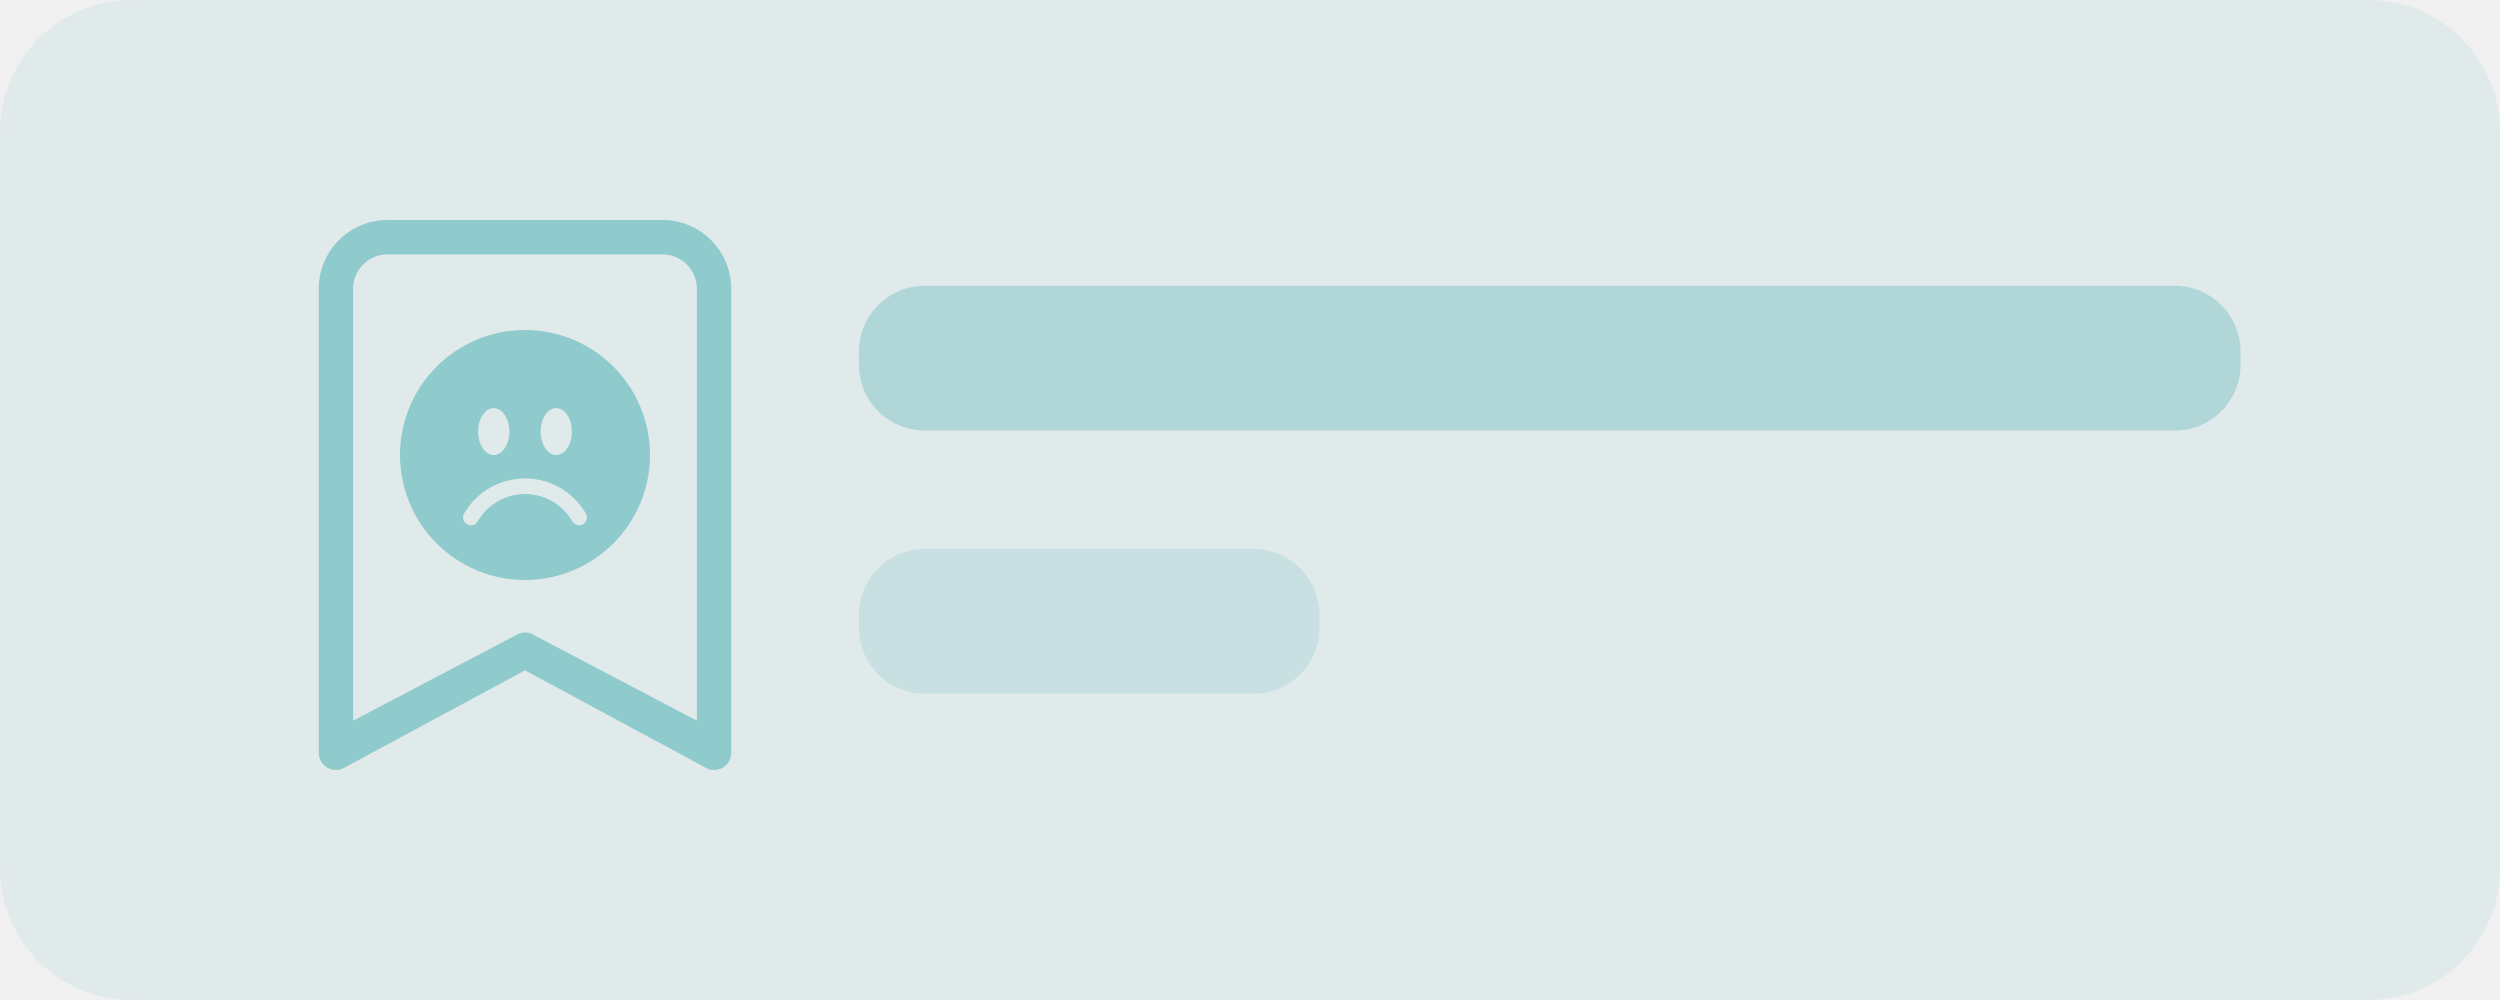
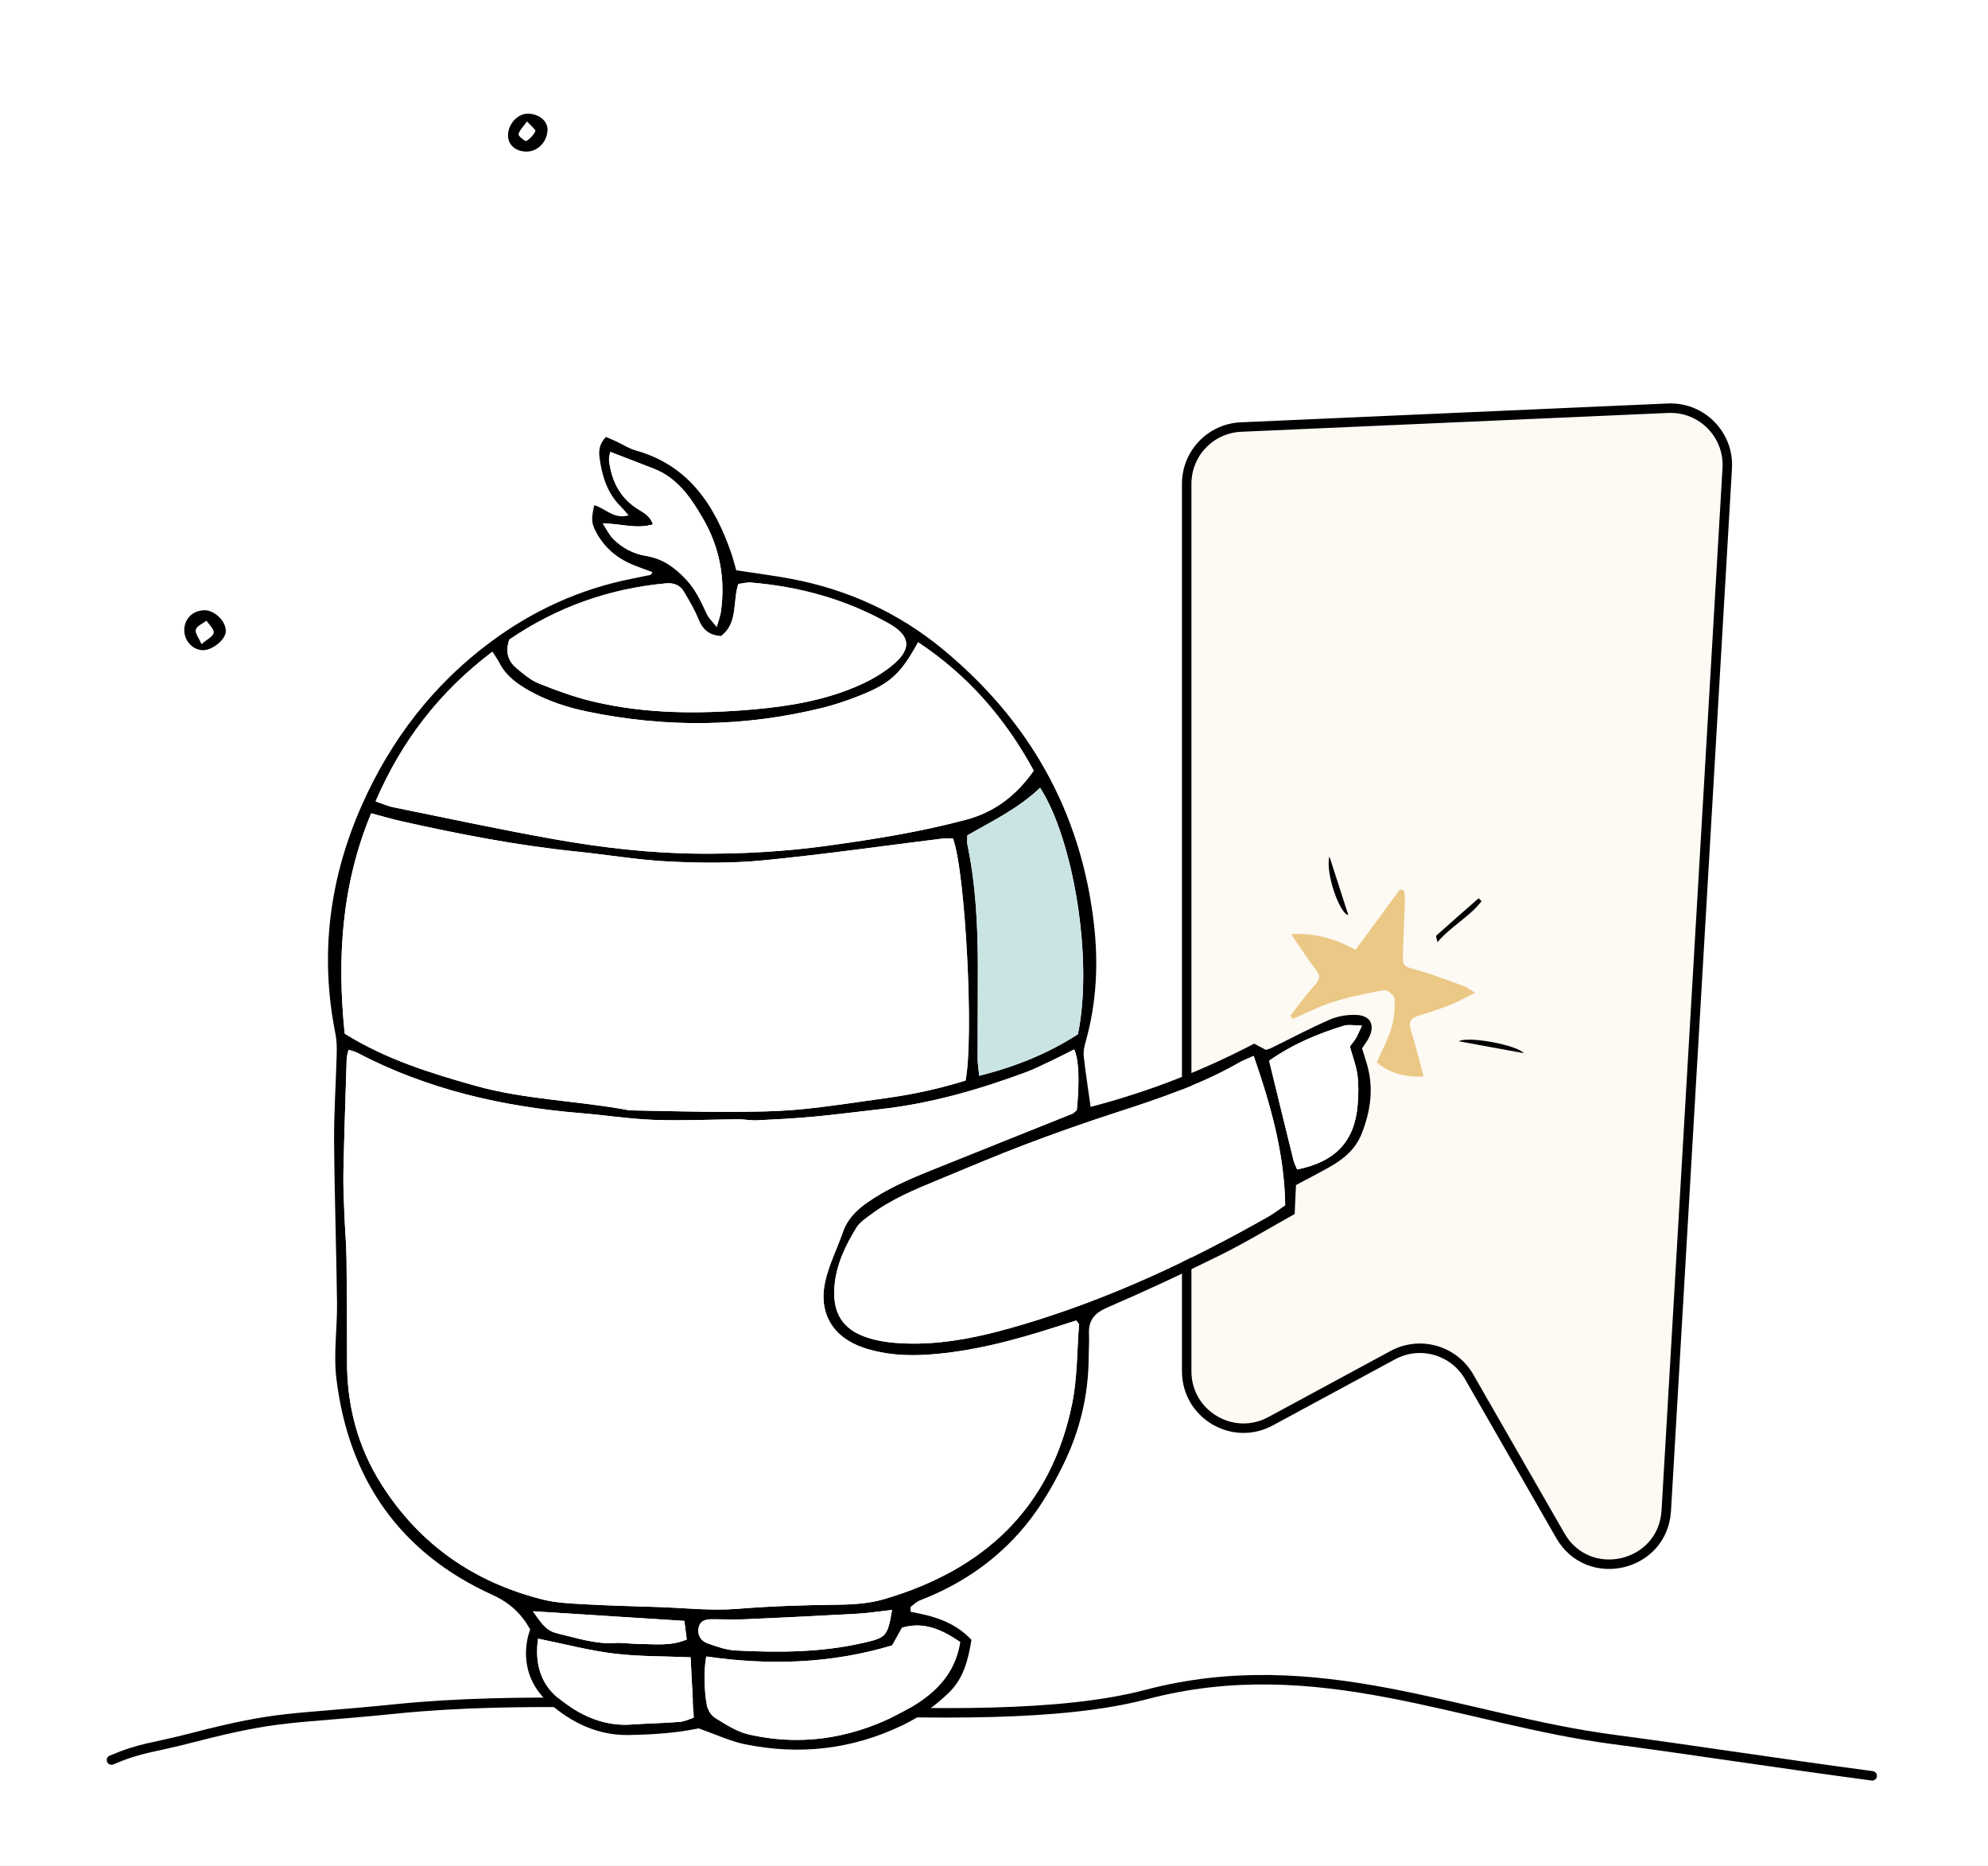
- <svg xmlns="http://www.w3.org/2000/svg" viewBox="0 0 250 100" fill="none">
-   <rect width="250" height="100" rx="13.158" fill="#3EAAAF" fill-opacity="0.08" />
-   <rect opacity="0.6" x="85.895" y="28.579" width="138.158" height="14.474" rx="6.579" fill="#3EAAAF" fill-opacity="0.5" />
-   <rect opacity="0.3" x="85.895" y="54.895" width="46.053" height="14.474" rx="6.579" fill="#3EAAAF" fill-opacity="0.5" />
-   <g clip-path="url(#clip0_2_27)">
-     <path d="M52.5 58C55.815 58 58.995 56.683 61.339 54.339C63.683 51.995 65 48.815 65 45.5C65 42.185 63.683 39.005 61.339 36.661C58.995 34.317 55.815 33 52.5 33C49.185 33 46.005 34.317 43.661 36.661C41.317 39.005 40 42.185 40 45.5C40 48.815 41.317 51.995 43.661 54.339C46.005 56.683 49.185 58 52.5 58V58ZM50.938 43.156C50.938 44.45 50.237 45.5 49.375 45.5C48.513 45.5 47.812 44.45 47.812 43.156C47.812 41.862 48.513 40.812 49.375 40.812C50.237 40.812 50.938 41.862 50.938 43.156ZM46.695 52.427C46.516 52.323 46.385 52.152 46.331 51.952C46.278 51.752 46.306 51.539 46.409 51.359C47.026 50.29 47.914 49.402 48.983 48.785C50.053 48.168 51.266 47.843 52.5 47.844C53.734 47.843 54.947 48.168 56.016 48.785C57.086 49.403 57.973 50.29 58.591 51.359C58.693 51.539 58.719 51.751 58.665 51.95C58.611 52.149 58.481 52.319 58.302 52.422C58.123 52.525 57.911 52.553 57.712 52.501C57.512 52.448 57.342 52.319 57.237 52.141C56.758 51.309 56.067 50.618 55.235 50.138C54.404 49.658 53.46 49.406 52.5 49.406C51.54 49.406 50.596 49.658 49.765 50.138C48.933 50.618 48.242 51.309 47.763 52.141C47.659 52.32 47.488 52.451 47.288 52.505C47.088 52.558 46.875 52.53 46.695 52.427ZM55.625 45.5C54.763 45.5 54.062 44.45 54.062 43.156C54.062 41.862 54.763 40.812 55.625 40.812C56.487 40.812 57.188 41.862 57.188 43.156C57.188 44.45 56.487 45.5 55.625 45.5Z" fill="#3EAAAF" fill-opacity="0.5" />
-   </g>
-   <path d="M31.875 28.875C31.875 27.052 32.599 25.303 33.889 24.014C35.178 22.724 36.927 22 38.75 22H66.25C68.073 22 69.822 22.724 71.111 24.014C72.401 25.303 73.125 27.052 73.125 28.875V75.281C73.125 75.592 73.04 75.897 72.88 76.164C72.721 76.43 72.492 76.649 72.218 76.796C71.943 76.942 71.635 77.012 71.324 76.997C71.014 76.982 70.713 76.883 70.454 76.711L52.5 67.035L34.546 76.711C34.287 76.883 33.986 76.982 33.676 76.997C33.365 77.012 33.057 76.942 32.782 76.796C32.508 76.649 32.279 76.43 32.12 76.164C31.96 75.897 31.875 75.592 31.875 75.281V28.875ZM38.75 25.438C37.838 25.438 36.964 25.8 36.319 26.444C35.675 27.089 35.312 27.963 35.312 28.875V72.071L51.548 63.539C51.83 63.351 52.161 63.251 52.5 63.251C52.839 63.251 53.17 63.351 53.452 63.539L69.688 72.071V28.875C69.688 27.963 69.325 27.089 68.681 26.444C68.036 25.8 67.162 25.438 66.25 25.438H38.75Z" fill="#3EAAAF" fill-opacity="0.5" />
-   <defs>
-     <clipPath id="clip0_2_27">
-       <rect width="25" height="25" fill="white" transform="translate(40 33)" />
-     </clipPath>
-   </defs>
+ <svg xmlns="http://www.w3.org/2000/svg" viewBox="0 0 210 197" fill="none">
+   <rect width="210" height="197" fill="white" />
+   <path d="M125.355 144.82V51.093C125.355 47.882 127.883 45.24 131.09 45.099L176.201 43.11C179.754 42.953 182.663 45.904 182.455 49.454L176.014 159.538C175.666 165.49 167.789 167.346 164.821 162.175L155.192 145.401C153.572 142.579 149.997 141.563 147.135 143.11L134.208 150.098C130.21 152.259 125.355 149.364 125.355 144.82Z" fill="#FDF9F3" stroke="black" stroke-linecap="round" />
+   <path d="M11.773 185.874C15.026 184.5 15.945 184.649 20.303 183.518C29.612 181.102 30.51 181.623 41.859 180.47C67.267 177.889 103.054 183.704 121.082 178.953C139.11 174.202 154.41 181.603 170.471 183.704C178.025 184.693 186.937 186.093 197.768 187.542" stroke="black" stroke-linecap="round" />
+   <path d="M155.814 104.849C154.768 105.367 154.018 105.803 153.22 106.117C152.092 106.558 150.932 106.923 149.776 107.295C148.996 107.545 148.766 107.942 149.024 108.753C149.528 110.337 149.91 111.957 150.378 113.689C148.305 113.777 146.693 113.274 145.43 112.195C145.994 110.909 146.63 109.755 146.996 108.527C147.289 107.546 147.353 106.469 147.308 105.442C147.293 105.119 146.533 104.513 146.214 104.569C144.386 104.887 142.556 105.269 140.79 105.821C139.338 106.275 137.977 106.995 136.576 107.597C136.484 107.49 136.392 107.383 136.298 107.277C137.008 106.37 137.674 105.429 138.436 104.563C139.628 103.209 139.634 103.245 138.544 101.783C137.822 100.815 137.17 99.802 136.376 98.647C139.102 98.491 141.281 99.271 143.196 100.305C144.817 98.102 146.36 96.005 147.901 93.909C148.04 93.958 148.177 94.007 148.314 94.057C148.349 94.417 148.422 94.778 148.412 95.135C148.353 96.917 148.264 98.697 148.201 100.478C148.145 102.097 148.178 102.018 149.758 102.465C151.418 102.934 153.029 103.565 154.653 104.149C154.95 104.255 155.205 104.475 155.814 104.849Z" fill="#EBC885" />
+   <path d="M140.433 90.443C141.155 92.683 141.79 94.658 142.425 96.632C141.525 96.532 139.969 92.156 140.433 90.443Z" fill="black" />
+   <path d="M154.099 109.964C155.128 109.397 160.3 110.38 160.951 111.221C158.631 110.796 156.511 110.406 154.099 109.964Z" fill="black" />
+   <path d="M156.5 95.179C155.239 96.813 153.305 97.795 151.844 99.5C151.775 99.141 151.648 98.872 151.72 98.808C153.199 97.479 154.701 96.172 156.199 94.861C156.3 94.967 156.4 95.073 156.5 95.179Z" fill="black" />
+   <path d="M56.3 170.162C57.433 171.807 57.819 172.262 59.05 172.547C60.984 172.995 62.889 173.644 64.933 173.513C65.812 173.457 66.703 173.615 67.589 173.618C69.196 173.623 70.831 173.862 72.544 173.146C72.462 172.505 72.383 171.886 72.292 171.18C66.849 170.834 61.581 170.498 56.3 170.162ZM94.23 170.022C92.954 170.163 91.732 170.355 90.504 170.424C86.526 170.647 82.545 170.839 78.564 171.014C77.46 171.061 76.351 171.001 75.244 171.006C74.635 171.008 74.04 171.082 73.825 171.795C73.611 172.507 73.934 173.26 74.749 173.552C75.711 173.897 76.723 174.251 77.729 174.303C82.231 174.533 86.724 174.521 91.163 173.507C93.591 172.952 93.753 172.852 94.23 170.022ZM64.456 47.721C64.404 48.088 64.302 48.371 64.335 48.636C64.596 50.707 65.406 52.451 67.215 53.66C67.844 54.082 68.653 54.401 68.974 55.378C67.214 55.898 65.579 55.293 63.664 55.271C64.126 55.968 64.37 56.507 64.763 56.9C65.724 57.86 66.89 58.489 68.25 58.708C70.017 58.993 71.338 59.958 72.536 61.259C73.521 62.33 74.076 63.587 74.674 64.856C74.866 65.261 75.224 65.586 75.708 66.208C75.924 65.449 76.086 65.048 76.147 64.634C76.654 61.14 76.018 57.804 74.274 54.79C73.026 52.633 71.602 50.491 69.09 49.507C67.586 48.917 66.074 48.344 64.456 47.721ZM134.062 112.02C134.923 115.549 135.773 119.045 136.637 122.537C136.721 122.878 136.897 123.195 137.024 123.506C141.098 122.687 143.124 120.503 143.42 116.616C143.499 115.589 143.529 114.536 143.391 113.521C143.255 112.517 142.877 111.545 142.592 110.516C142.818 110.209 143.061 109.931 143.244 109.618C143.445 109.275 143.592 108.899 143.871 108.306C143.042 108.306 142.437 108.17 141.924 108.33C139.17 109.182 136.525 110.288 134.062 112.02ZM56.841 173.057C56.468 175.558 57.074 177.805 58.955 179.32C61.157 181.096 63.709 182.343 66.72 182.124C68.419 182.001 70.125 181.98 71.823 181.84C72.365 181.796 72.888 181.519 73.281 181.393C73.161 179.1 73.055 177.057 72.949 175.025C70.149 174.904 67.49 174.951 64.875 174.633C62.248 174.312 59.665 173.628 56.841 173.057ZM94.245 173.765C87.746 175.714 81.245 175.897 74.6 174.938C74.297 176.761 74.421 178.381 74.634 179.977C74.704 180.501 75.102 181.148 75.546 181.423C76.663 182.115 77.835 182.883 79.088 183.169C84.977 184.511 90.57 183.472 95.795 180.552C98.559 179.007 100.866 176.973 101.429 173.412C99.589 172.165 97.682 171.203 95.285 171.896C94.91 172.568 94.556 173.205 94.245 173.765ZM109.869 83.194C107.548 85.41 104.796 86.715 102.183 88.221C102.183 88.608 102.133 88.91 102.191 89.189C103.073 93.422 103.287 97.713 103.296 102.02C103.302 105.283 103.269 108.548 103.273 111.811C103.274 112.372 103.374 112.933 103.438 113.612C107.3 112.642 110.758 111.238 113.867 109.22C115.511 101.252 113.348 88.547 109.869 83.194ZM53.801 67.543C53.33 68.924 53.719 69.859 54.571 70.574C55.303 71.188 56.072 71.842 56.94 72.189C58.79 72.927 60.681 73.617 62.615 74.078C68.228 75.417 73.942 75.419 79.643 74.915C83.483 74.576 87.302 73.927 90.858 72.326C92.124 71.756 93.377 71.025 94.423 70.122C96.344 68.462 96.122 67.104 93.904 65.853C89.373 63.299 84.481 61.947 79.318 61.522C78.9 61.488 78.469 61.611 77.989 61.667C77.382 63.551 77.986 65.806 76.171 67.178C74.91 67.104 74.225 66.499 73.784 65.414C73.369 64.394 72.806 63.427 72.238 62.479C71.828 61.795 71.182 61.529 70.342 61.607C64.313 62.166 58.801 64.13 53.801 67.543ZM132.433 111.51C131.691 111.848 131.275 111.998 130.897 112.215C126.82 114.556 122.398 116.032 117.953 117.476C114.715 118.528 111.499 119.657 108.315 120.863C105.199 122.044 102.134 123.36 99.052 124.629C96.583 125.644 94.119 126.675 91.963 128.291C91.434 128.686 90.828 129.077 90.493 129.617C89.317 131.514 88.35 133.513 88.153 135.795C87.91 138.608 88.967 140.399 91.621 141.261C92.799 141.643 94.079 141.811 95.324 141.869C99.753 142.075 104.018 141.085 108.215 139.827C117.274 137.111 125.789 133.137 133.995 128.471C134.564 128.147 135.086 127.739 135.76 127.282C135.682 121.861 134.253 116.781 132.433 111.51ZM39.673 84.632C40.421 84.885 40.951 85.13 41.507 85.243C47.164 86.389 52.81 87.606 58.491 88.616C63.596 89.525 68.744 90.119 73.949 90.154C78.476 90.185 82.975 89.925 87.46 89.308C92.376 88.63 97.275 87.844 102.073 86.562C105.026 85.773 107.355 84.029 109.196 81.388C106.188 75.847 102.219 71.292 96.981 67.828C95.047 71.371 93.893 72.352 89.903 73.809C88.93 74.164 87.94 74.489 86.936 74.739C78.675 76.788 70.369 76.881 62.049 75.151C59.873 74.699 57.751 74.007 55.803 72.889C54.571 72.181 53.439 71.359 52.765 70.045C52.577 69.677 52.329 69.341 52.009 68.829C46.436 73.048 42.436 78.223 39.673 84.632ZM101.996 114.114C102.891 109.478 101.973 92.061 100.667 88.55C100.325 88.55 99.956 88.511 99.598 88.556C93.276 89.334 86.968 90.242 80.63 90.859C77.328 91.18 73.969 91.146 70.65 90.983C67.401 90.823 64.174 90.265 60.933 89.934C54.664 89.292 48.493 88.098 42.354 86.717C41.356 86.493 40.373 86.199 39.208 85.891C36.055 93.479 35.599 101.259 36.411 109.164C40.796 111.881 45.45 113.325 50.163 114.65C55.477 116.143 61.004 116.234 66.389 117.242C66.605 117.282 66.833 117.268 67.055 117.272C70.316 117.327 73.577 117.427 76.837 117.42C79.356 117.415 81.885 117.399 84.39 117.17C87.485 116.886 90.559 116.382 93.64 115.962C96.501 115.573 99.307 114.95 101.996 114.114ZM113.75 117.239C114.05 114.149 113.965 111.907 113.468 110.827C112.813 111.156 112.169 111.499 111.51 111.809C110.438 112.312 109.382 112.863 108.273 113.272C103.327 115.1 98.28 116.55 93.017 117.135C90.661 117.397 88.312 117.711 85.954 117.93C83.965 118.115 81.968 118.218 79.973 118.313C79.313 118.345 78.648 118.203 77.985 118.207C75.028 118.226 72.066 118.376 69.114 118.269C66.531 118.176 63.959 117.769 61.378 117.559C53.103 116.881 45.141 115.063 37.732 111.179C37.485 111.05 37.201 110.992 36.82 110.863C36.735 111.246 36.632 111.512 36.624 111.781C36.497 115.78 36.363 119.781 36.278 123.781C36.246 125.262 36.322 126.745 36.378 128.227C36.438 129.781 36.581 131.333 36.603 132.888C36.651 136.52 36.67 140.154 36.66 143.788C36.648 148.427 37.774 152.753 40.245 156.681C44.27 163.076 50.047 167.091 57.335 168.922C58.752 169.278 60.256 169.337 61.725 169.42C64.314 169.565 66.909 169.631 69.501 169.713C72.306 169.803 75.093 170.133 77.92 169.903C81.463 169.615 85.025 169.506 88.581 169.467C90.23 169.449 91.841 169.333 93.411 168.874C103.936 165.787 110.99 159.276 113.246 148.279C113.807 145.545 113.763 142.688 113.981 139.887C113.989 139.78 113.825 139.66 113.676 139.457C113.013 139.669 112.314 139.889 111.616 140.113C107.162 141.54 102.663 142.758 97.965 143.064C95.65 143.215 93.359 143.063 91.16 142.31C87.97 141.216 86.434 138.655 87.169 135.342C87.563 133.556 88.426 131.878 89.03 130.135C89.488 128.808 90.378 127.875 91.492 127.081C93.626 125.562 96.01 124.543 98.417 123.573C103.362 121.579 108.318 119.61 113.267 117.624C113.398 117.571 113.498 117.444 113.75 117.239ZM68.93 60.421C68.222 60.158 67.544 59.925 66.882 59.654C65.181 58.957 63.842 57.833 62.974 56.198C62.46 55.229 62.447 54.828 62.773 53.356C63.942 53.677 64.849 54.879 66.4 54.426C66.097 54.081 65.863 53.776 65.592 53.51C64.137 52.08 63.587 50.251 63.329 48.311C63.229 47.567 63.333 46.83 64.006 46.147C64.352 46.296 64.738 46.45 65.114 46.626C65.784 46.938 66.419 47.369 67.121 47.564C72.735 49.124 75.487 53.325 77.255 58.45C77.447 59.005 77.585 59.577 77.773 60.228C79.691 60.523 81.589 60.764 83.467 61.111C89.488 62.225 94.918 64.699 99.629 68.596C108.707 76.107 114.153 85.662 115.542 97.446C116.043 101.695 115.847 105.88 114.683 110.01C114.543 110.503 114.424 111.043 114.479 111.542C114.672 113.287 114.945 115.023 115.207 116.898C121.324 115.303 127.024 113.077 132.482 110.218C132.934 110.46 133.315 110.662 133.72 110.879C133.912 110.812 134.127 110.759 134.322 110.664C136.383 109.656 138.408 108.571 140.511 107.662C141.361 107.295 142.385 107.14 143.315 107.187C144.758 107.261 145.245 108.22 144.644 109.508C144.458 109.906 144.175 110.259 143.88 110.72C144.041 111.235 144.219 111.791 144.385 112.349C145.138 114.882 144.788 117.337 143.833 119.74C143.198 121.339 141.963 122.388 140.516 123.208C139.359 123.863 138.173 124.469 136.9 125.15C136.856 126.116 136.813 127.064 136.759 128.211C134.189 129.641 131.592 131.218 128.879 132.562C124.962 134.502 120.993 136.345 116.981 138.078C115.614 138.669 114.963 139.429 115.034 140.888C115.073 141.701 115.004 142.519 115 143.335C114.982 147.325 114.084 151.073 112.316 154.683C111.033 157.303 109.557 159.757 107.626 161.914C104.756 165.117 101.251 167.431 97.239 168.984C96.861 169.13 96.532 169.424 96.212 169.688C96.141 169.747 96.202 169.966 96.202 170.224C98.521 170.641 100.798 171.241 102.617 173.181C102.287 175.207 101.814 177.221 100.259 178.733C98.824 180.127 97.214 181.295 95.378 182.18C90.032 184.757 84.459 185.383 78.692 184.206C77.118 183.884 75.624 183.169 73.788 182.527C71.585 183.008 69.011 183.188 66.415 183.231C63.092 183.287 60.3 181.887 57.948 179.805C56.06 178.132 55.198 175.791 55.702 173.153C55.771 172.794 55.894 172.447 56 172.067C55.063 170.401 53.851 169.263 52.029 168.436C42.225 163.99 36.83 156.195 35.535 145.601C35.215 142.977 35.635 140.269 35.602 137.602C35.53 131.894 35.331 126.187 35.292 120.48C35.271 117.443 35.487 114.404 35.567 111.365C35.586 110.631 35.574 109.875 35.431 109.159C33.755 100.809 34.793 92.763 38.226 85.028C41.291 78.123 45.773 72.284 51.87 67.765C56.341 64.452 61.3 62.193 66.775 61.11C67.428 60.982 68.08 60.849 68.731 60.711C68.772 60.702 68.796 60.621 68.93 60.421Z" fill="black" />
+   <path d="M113.75 117.239C113.497 117.444 113.398 117.572 113.266 117.624C108.318 119.609 103.362 121.579 98.417 123.573C96.01 124.543 93.626 125.561 91.492 127.081C90.377 127.875 89.488 128.808 89.029 130.135C88.426 131.877 87.563 133.556 87.168 135.342C86.435 138.655 87.97 141.216 91.16 142.31C93.359 143.063 95.65 143.215 97.965 143.064C102.663 142.758 107.162 141.54 111.617 140.113C112.314 139.889 113.013 139.669 113.676 139.457C113.825 139.66 113.989 139.78 113.981 139.887C113.763 142.688 113.807 145.545 113.246 148.279C110.99 159.276 103.936 165.787 93.411 168.874C91.841 169.334 90.23 169.449 88.581 169.467C85.025 169.506 81.463 169.615 77.92 169.903C75.093 170.132 72.306 169.803 69.501 169.714C66.909 169.631 64.314 169.565 61.725 169.42C60.256 169.337 58.752 169.278 57.336 168.922C50.048 167.092 44.27 163.076 40.246 156.681C37.775 152.753 36.648 148.427 36.66 143.788C36.67 140.154 36.651 136.52 36.602 132.887C36.581 131.334 36.438 129.78 36.379 128.227C36.322 126.745 36.246 125.262 36.277 123.781C36.362 119.78 36.497 115.78 36.624 111.781C36.633 111.512 36.735 111.246 36.82 110.863C37.201 110.992 37.485 111.05 37.732 111.179C45.141 115.063 53.103 116.881 61.378 117.559C63.959 117.769 66.531 118.176 69.114 118.27C72.066 118.377 75.028 118.226 77.985 118.207C78.648 118.203 79.313 118.345 79.973 118.313C81.968 118.218 83.965 118.115 85.953 117.93C88.312 117.711 90.661 117.397 93.017 117.136C98.281 116.55 103.326 115.1 108.273 113.272C109.381 112.863 110.438 112.312 111.51 111.808C112.169 111.499 112.813 111.156 113.468 110.827C113.965 111.907 114.05 114.149 113.75 117.239Z" fill="white" />
+   <path d="M101.996 114.114C99.307 114.95 96.501 115.573 93.641 115.962C90.559 116.381 87.484 116.886 84.39 117.169C81.885 117.4 79.356 117.416 76.838 117.421C73.577 117.426 70.316 117.327 67.055 117.272C66.833 117.268 66.606 117.282 66.389 117.242C61.004 116.235 55.477 116.143 50.163 114.65C45.45 113.325 40.795 111.882 36.412 109.164C35.6 101.259 36.055 93.48 39.208 85.891C40.373 86.199 41.355 86.492 42.353 86.717C48.493 88.097 54.663 89.292 60.932 89.933C64.174 90.266 67.401 90.823 70.65 90.983C73.969 91.147 77.328 91.179 80.63 90.859C86.967 90.243 93.276 89.334 99.598 88.555C99.956 88.511 100.325 88.55 100.667 88.55C101.973 92.061 102.891 109.479 101.996 114.114Z" fill="white" />
+   <path d="M39.673 84.632C42.436 78.223 46.435 73.047 52.008 68.83C52.329 69.341 52.576 69.678 52.764 70.044C53.439 71.36 54.57 72.181 55.803 72.889C57.751 74.007 59.871 74.699 62.048 75.151C70.368 76.881 78.674 76.788 86.936 74.738C87.94 74.489 88.93 74.164 89.902 73.809C93.893 72.352 95.047 71.37 96.98 67.827C102.218 71.292 106.187 75.847 109.195 81.388C107.355 84.028 105.025 85.773 102.072 86.562C97.274 87.844 92.376 88.63 87.459 89.308C82.975 89.926 78.475 90.184 73.948 90.154C68.744 90.119 63.595 89.525 58.491 88.617C52.809 87.605 47.164 86.389 41.507 85.243C40.95 85.13 40.421 84.886 39.673 84.632Z" fill="white" />
+   <path d="M132.432 111.51C134.253 116.781 135.682 121.861 135.759 127.281C135.085 127.739 134.564 128.147 133.994 128.472C125.789 133.137 117.274 137.111 108.215 139.827C104.017 141.085 99.752 142.075 95.323 141.869C94.08 141.811 92.799 141.643 91.621 141.261C88.967 140.399 87.91 138.608 88.152 135.795C88.349 133.513 89.316 131.514 90.493 129.617C90.827 129.077 91.434 128.686 91.963 128.291C94.12 126.675 96.583 125.644 99.051 124.629C102.134 123.36 105.199 122.044 108.315 120.863C111.498 119.657 114.715 118.528 117.953 117.476C122.397 116.032 126.82 114.556 130.898 112.215C131.275 111.998 131.69 111.848 132.432 111.51Z" fill="white" />
+   <path d="M53.801 67.543C58.8 64.13 64.312 62.166 70.341 61.608C71.181 61.53 71.828 61.794 72.238 62.479C72.805 63.427 73.369 64.394 73.783 65.414C74.225 66.499 74.91 67.104 76.17 67.179C77.985 65.807 77.381 63.551 77.989 61.667C78.468 61.611 78.899 61.488 79.317 61.522C84.48 61.947 89.373 63.3 93.904 65.854C96.121 67.104 96.344 68.463 94.422 70.122C93.376 71.025 92.124 71.755 90.857 72.326C87.302 73.928 83.482 74.576 79.642 74.915C73.941 75.418 68.227 75.417 62.615 74.078C60.681 73.617 58.79 72.927 56.94 72.188C56.071 71.842 55.302 71.187 54.571 70.574C53.718 69.859 53.331 68.924 53.801 67.543Z" fill="white" />
+   <path d="M109.869 83.194C113.348 88.546 115.511 101.252 113.867 109.22C110.758 111.238 107.299 112.641 103.438 113.612C103.373 112.933 103.274 112.371 103.273 111.811C103.269 108.547 103.302 105.284 103.296 102.02C103.287 97.713 103.073 93.423 102.191 89.189C102.132 88.91 102.183 88.609 102.183 88.221C104.796 86.715 107.548 85.409 109.869 83.194Z" fill="#CAE4E4" />
+   <path d="M94.245 173.765C94.556 173.206 94.91 172.569 95.285 171.895C97.682 171.204 99.589 172.164 101.428 173.412C100.866 176.973 98.559 179.007 95.795 180.552C90.57 183.473 84.976 184.512 79.087 183.169C77.835 182.883 76.663 182.116 75.546 181.423C75.102 181.148 74.704 180.501 74.633 179.977C74.421 178.38 74.297 176.761 74.6 174.937C81.244 175.896 87.746 175.714 94.245 173.765Z" fill="white" />
+   <path d="M56.84 173.057C59.665 173.627 62.248 174.312 64.874 174.633C67.489 174.952 70.148 174.904 72.949 175.024C73.054 177.057 73.161 179.1 73.28 181.392C72.887 181.519 72.364 181.796 71.822 181.841C70.126 181.98 68.418 182.001 66.72 182.124C63.709 182.343 61.157 181.096 58.954 179.32C57.075 177.805 56.467 175.558 56.84 173.057Z" fill="white" />
+   <path d="M134.062 112.02C136.525 110.288 139.17 109.182 141.924 108.33C142.437 108.17 143.042 108.306 143.871 108.306C143.592 108.899 143.445 109.275 143.244 109.618C143.061 109.931 142.818 110.209 142.592 110.516C142.876 111.545 143.254 112.517 143.391 113.521C143.528 114.536 143.498 115.589 143.42 116.616C143.124 120.503 141.098 122.687 137.023 123.506C136.897 123.195 136.721 122.878 136.637 122.537C135.773 119.045 134.923 115.549 134.062 112.02Z" fill="white" />
+   <path d="M64.456 47.721C66.073 48.343 67.585 48.917 69.09 49.507C71.602 50.491 73.026 52.634 74.273 54.79C76.018 57.804 76.654 61.14 76.146 64.633C76.086 65.049 75.924 65.448 75.708 66.208C75.223 65.587 74.865 65.261 74.674 64.856C74.075 63.587 73.521 62.33 72.535 61.259C71.338 59.957 70.017 58.993 68.25 58.708C66.889 58.489 65.724 57.86 64.763 56.899C64.37 56.508 64.125 55.968 63.664 55.271C65.578 55.293 67.213 55.899 68.974 55.378C68.653 54.401 67.844 54.082 67.214 53.66C65.406 52.451 64.595 50.707 64.335 48.637C64.302 48.371 64.404 48.088 64.456 47.721Z" fill="white" />
+   <path d="M94.231 170.022C93.752 172.852 93.592 172.952 91.163 173.507C86.724 174.521 82.231 174.533 77.729 174.303C76.723 174.252 75.712 173.897 74.749 173.552C73.935 173.26 73.611 172.507 73.825 171.795C74.04 171.082 74.635 171.009 75.244 171.005C76.351 171.001 77.46 171.062 78.565 171.013C82.545 170.839 86.525 170.647 90.504 170.424C91.733 170.355 92.954 170.163 94.231 170.022Z" fill="white" />
+   <path d="M56.3 170.162C61.581 170.498 66.849 170.834 72.292 171.18C72.383 171.886 72.462 172.505 72.544 173.146C70.83 173.862 69.195 173.623 67.589 173.618C66.703 173.615 65.812 173.457 64.933 173.513C62.889 173.644 60.983 172.996 59.05 172.547C57.818 172.262 57.432 171.807 56.3 170.162Z" fill="white" />
+   <path d="M21.514 64.441C22.624 64.391 23.884 65.591 23.854 66.671C23.834 67.511 22.534 68.611 21.514 68.661C20.434 68.711 19.464 67.721 19.464 66.561C19.464 65.381 20.314 64.501 21.514 64.451V64.441ZM21.294 68.011C21.864 67.511 22.504 67.211 22.564 66.831C22.624 66.451 22.084 65.991 21.814 65.571C21.424 65.871 20.804 66.111 20.704 66.491C20.604 66.851 21.024 67.371 21.304 68.021L21.294 68.011Z" fill="black" />
+   <path d="M57.834 13.791C57.774 15.051 56.714 16.071 55.514 16.011C54.324 15.951 53.564 15.161 53.674 14.091C53.784 12.941 54.794 11.961 55.814 12.001C57.014 12.051 57.884 12.821 57.844 13.791H57.834ZM55.674 12.821C55.264 13.391 54.874 13.751 54.774 14.181C54.734 14.361 55.474 14.951 55.594 14.891C55.994 14.661 56.364 14.261 56.554 13.841C56.614 13.701 56.094 13.301 55.674 12.821Z" fill="black" />
+   <path d="M81.264 35.981C80.764 36.841 80.264 37.701 79.774 38.561C78.764 37.811 77.764 37.061 76.704 36.271C77.244 35.281 77.764 34.331 78.344 33.261C79.134 34.411 79.884 35.501 80.644 36.601C80.854 36.391 81.064 36.191 81.274 35.981H81.264Z" fill="white" />
+   <path d="M21.294 68.021C21.014 67.371 20.594 66.861 20.694 66.491C20.804 66.111 21.414 65.871 21.804 65.571C22.084 65.991 22.614 66.461 22.554 66.831C22.494 67.211 21.864 67.511 21.284 68.011L21.294 68.021Z" fill="white" />
+   <path d="M65.674 2.811C66.094 3.281 66.614 3.681 66.554 3.831C66.374 4.251 65.994 4.651 65.594 4.881C65.474 4.951 64.734 4.351 64.774 4.171C64.874 3.751 65.264 3.391 65.674 2.811Z" fill="white" />
</svg>
